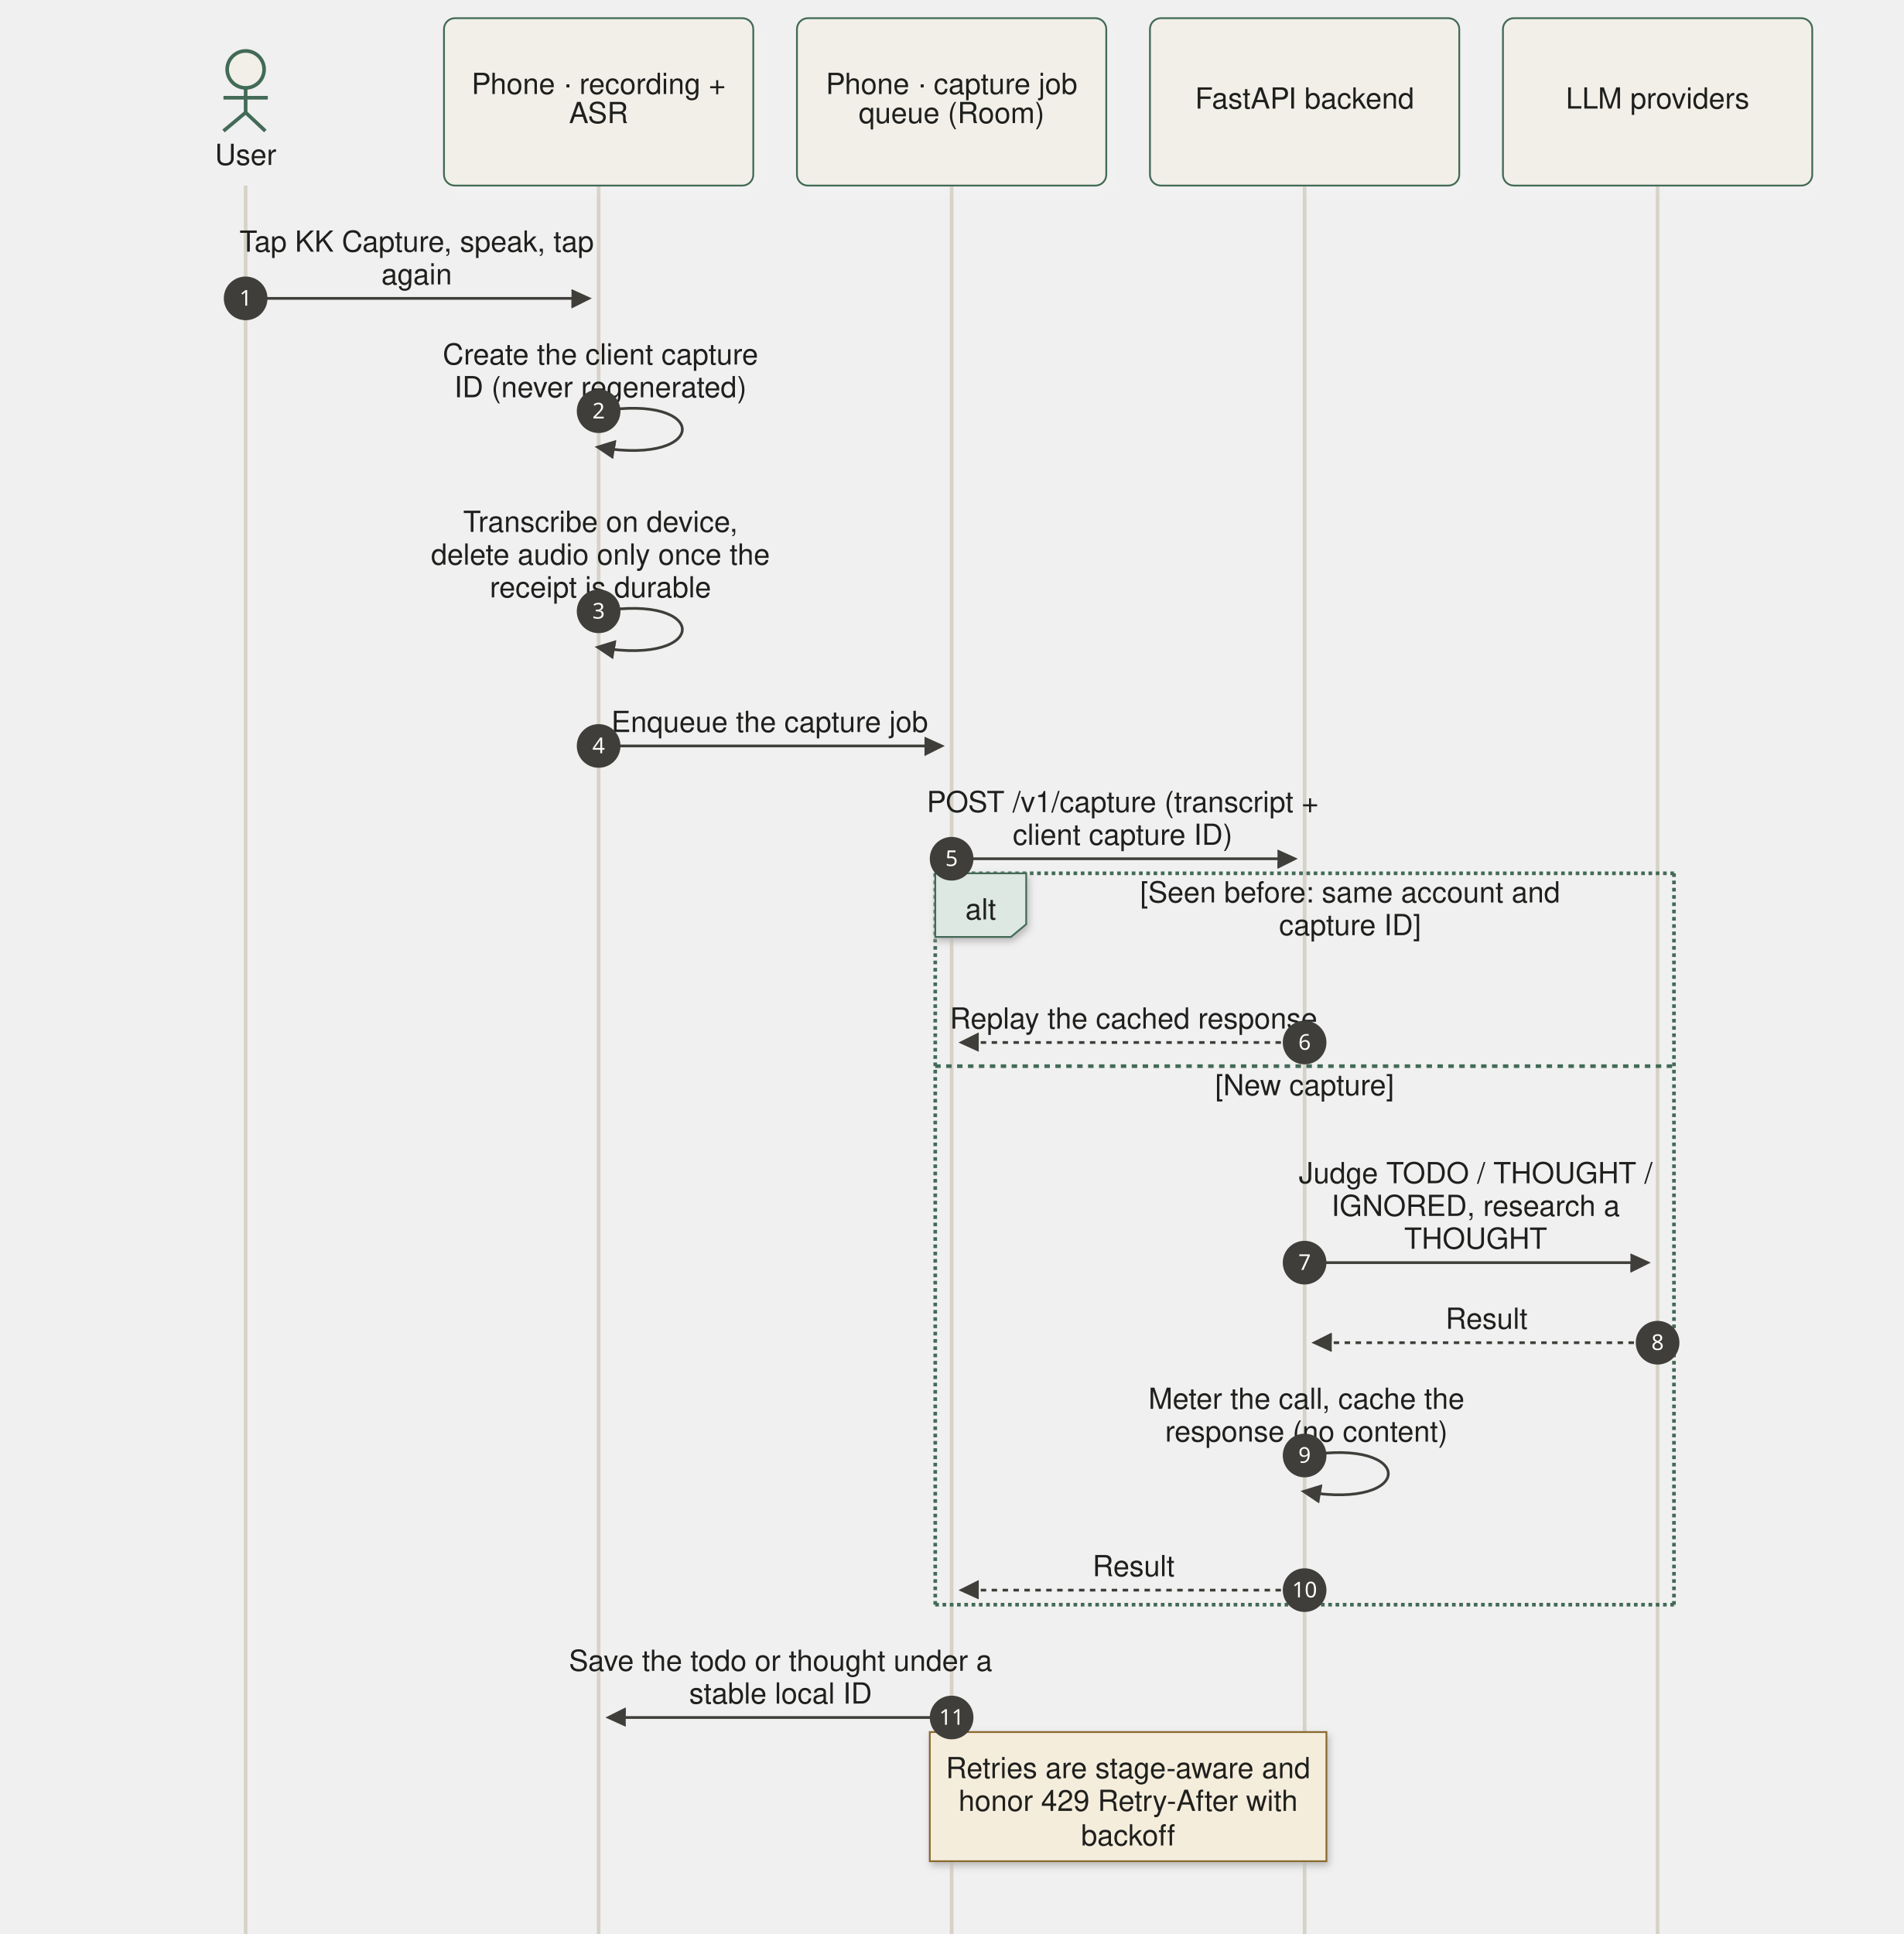
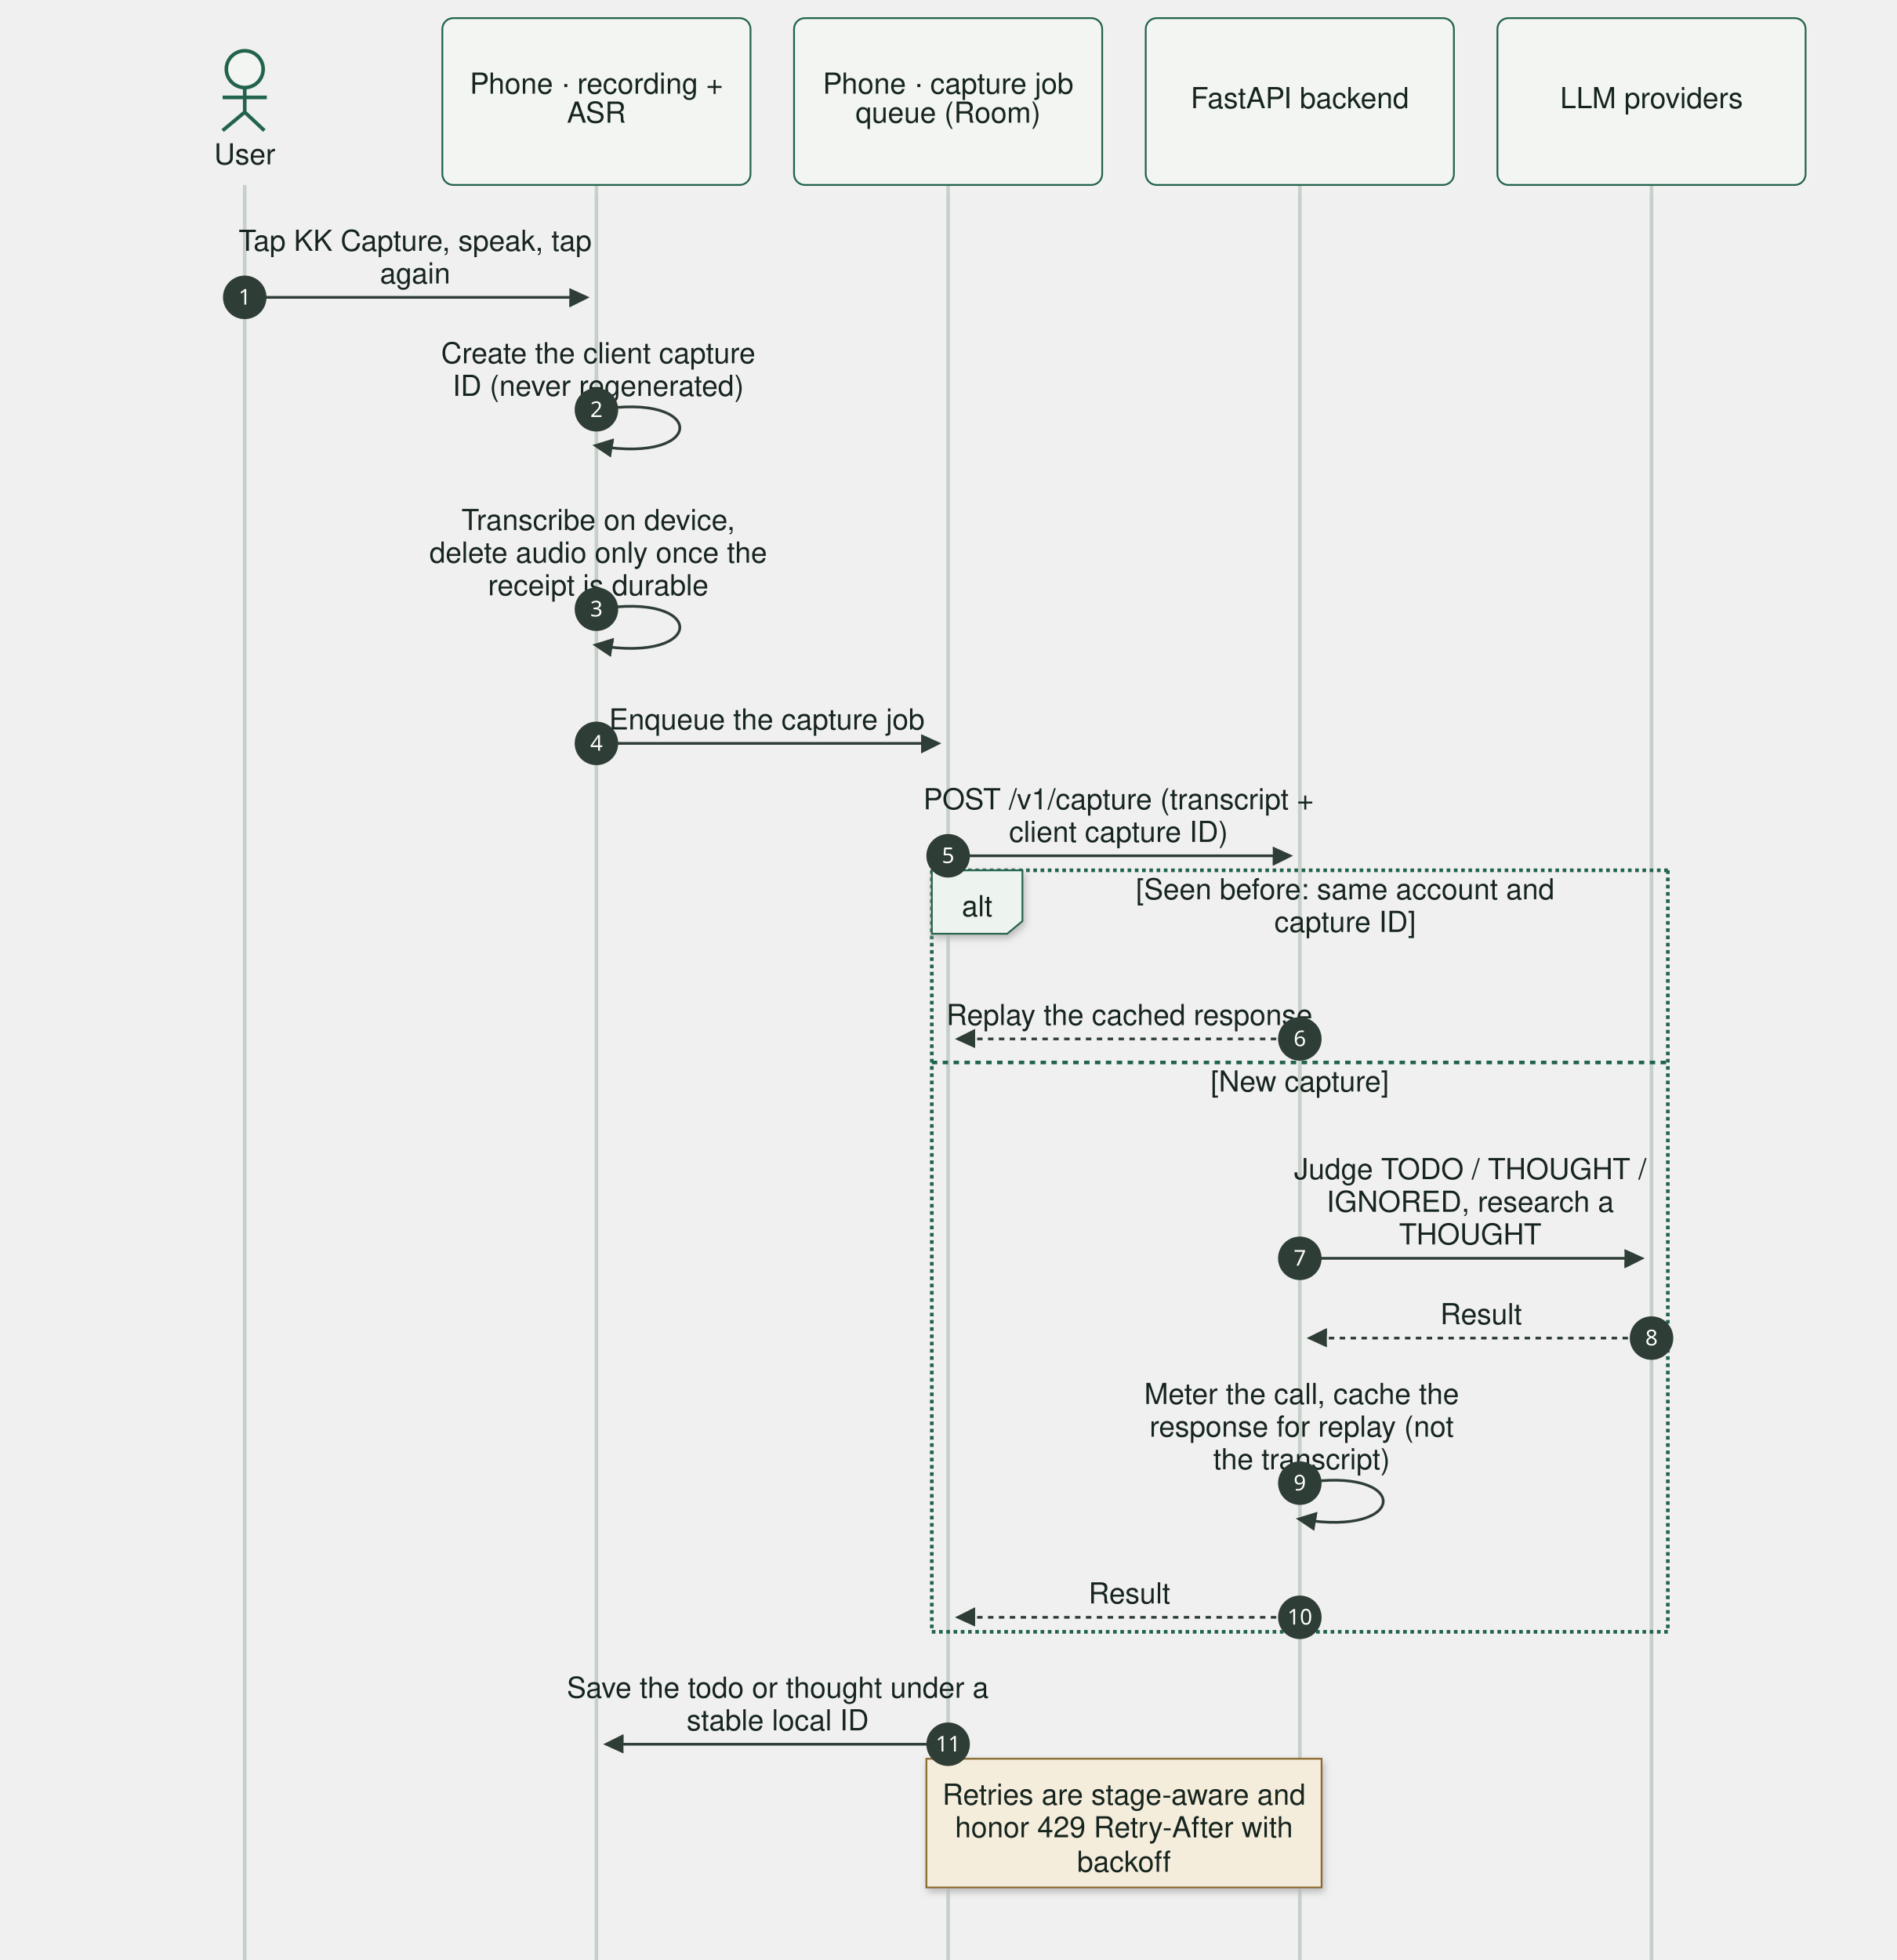
- <svg xmlns="http://www.w3.org/2000/svg" id="my-svg" width="100%" style="max-width: 1046px; background-color: transparent;" viewBox="-50 -10 1046 1063" role="graphics-document document" aria-roledescription="sequence">
+ <svg xmlns="http://www.w3.org/2000/svg" id="my-svg" width="100%" style="max-width: 1046px; background-color: transparent;" viewBox="-50 -10 1046 1081" role="graphics-document document" aria-roledescription="sequence">
  <g>
    <line id="actor4" x1="861" y1="92" x2="861" y2="2000" class="actor-line 200" stroke-width="0.5px" stroke="#999" name="L" data-et="life-line" data-id="L" />
    <g id="root-4" data-look="neo" data-et="participant" data-type="participant" data-id="L">
      <rect x="776" y="0" fill="#eaeaea" stroke="#666" width="170" height="92" name="L" rx="6" ry="6" class="actor actor-top" data-look="neo" filter="url(#my-svg-drop-shadow)" />
      <text x="861" y="46" dominant-baseline="central" alignment-baseline="central" class="actor actor-box" style="text-anchor: middle; font-size: 16px; font-weight: 400;">
        <tspan x="861" dy="0">LLM providers</tspan>
      </text>
    </g>
  </g>
  <g>
    <line id="actor3" x1="667" y1="92" x2="667" y2="2000" class="actor-line 200" stroke-width="0.5px" stroke="#999" name="B" data-et="life-line" data-id="B" />
    <g id="root-3" data-look="neo" data-et="participant" data-type="participant" data-id="B">
      <rect x="582" y="0" fill="#eaeaea" stroke="#666" width="170" height="92" name="B" rx="6" ry="6" class="actor actor-top" data-look="neo" filter="url(#my-svg-drop-shadow)" />
      <text x="667" y="46" dominant-baseline="central" alignment-baseline="central" class="actor actor-box" style="text-anchor: middle; font-size: 16px; font-weight: 400;">
        <tspan x="667" dy="0">FastAPI backend</tspan>
      </text>
    </g>
  </g>
  <g>
    <line id="actor2" x1="473" y1="92" x2="473" y2="2000" class="actor-line 200" stroke-width="0.5px" stroke="#999" name="Q" data-et="life-line" data-id="Q" />
    <g id="root-2" data-look="neo" data-et="participant" data-type="participant" data-id="Q">
      <rect x="388" y="0" fill="#eaeaea" stroke="#666" width="170" height="92" name="Q" rx="6" ry="6" class="actor actor-top" data-look="neo" filter="url(#my-svg-drop-shadow)" />
      <text x="473" y="46" dominant-baseline="central" alignment-baseline="central" class="actor actor-box" style="text-anchor: middle; font-size: 16px; font-weight: 400;">
        <tspan x="473" dy="-8">Phone · capture job</tspan>
      </text>
      <text x="473" y="46" dominant-baseline="central" alignment-baseline="central" class="actor actor-box" style="text-anchor: middle; font-size: 16px; font-weight: 400;">
        <tspan x="473" dy="8">queue (Room)</tspan>
      </text>
    </g>
  </g>
  <g>
    <line id="actor1" x1="279" y1="92" x2="279" y2="2000" class="actor-line 200" stroke-width="0.5px" stroke="#999" name="P" data-et="life-line" data-id="P" />
    <g id="root-1" data-look="neo" data-et="participant" data-type="participant" data-id="P">
      <rect x="194" y="0" fill="#eaeaea" stroke="#666" width="170" height="92" name="P" rx="6" ry="6" class="actor actor-top" data-look="neo" filter="url(#my-svg-drop-shadow)" />
      <text x="279" y="46" dominant-baseline="central" alignment-baseline="central" class="actor actor-box" style="text-anchor: middle; font-size: 16px; font-weight: 400;">
        <tspan x="279" dy="-8">Phone · recording +</tspan>
      </text>
      <text x="279" y="46" dominant-baseline="central" alignment-baseline="central" class="actor actor-box" style="text-anchor: middle; font-size: 16px; font-weight: 400;">
        <tspan x="279" dy="8">ASR</tspan>
      </text>
    </g>
  </g>
  <g>
    <line id="actor0" x1="85" y1="92" x2="85" y2="2000" class="actor-line 200" stroke-width="0.5px" stroke="#999" name="U" data-et="life-line" data-id="U" />
  </g>
-   <style>#my-svg{font-family:"Helvetica Neue",Helvetica,Arial,sans-serif;font-size:15px;fill:#1f201d;}@keyframes edge-animation-frame{from{stroke-dashoffset:0;}}@keyframes dash{to{stroke-dashoffset:0;}}#my-svg .edge-animation-slow{stroke-dasharray:9,5!important;stroke-dashoffset:900;animation:dash 50s linear infinite;stroke-linecap:round;}#my-svg .edge-animation-fast{stroke-dasharray:9,5!important;stroke-dashoffset:900;animation:dash 20s linear infinite;stroke-linecap:round;}#my-svg .error-icon{fill:#ffffff;}#my-svg .error-text{fill:#1f201d;stroke:#1f201d;}#my-svg .edge-thickness-normal{stroke-width:1px;}#my-svg .edge-thickness-thick{stroke-width:3.5px;}#my-svg .edge-pattern-solid{stroke-dasharray:0;}#my-svg .edge-thickness-invisible{stroke-width:0;fill:none;}#my-svg .edge-pattern-dashed{stroke-dasharray:3;}#my-svg .edge-pattern-dotted{stroke-dasharray:2;}#my-svg .marker{fill:#6b6963;stroke:#6b6963;}#my-svg .marker.cross{stroke:#6b6963;}#my-svg svg{font-family:"Helvetica Neue",Helvetica,Arial,sans-serif;font-size:15px;}#my-svg p{margin:0;}#my-svg .actor{stroke:#426a57;fill:#f1efe8;stroke-width:1;}#my-svg rect.actor.outer-path[data-look="neo"]{filter:drop-shadow( 1px 2px 2px rgba(185,185,185,1));}#my-svg rect.note[data-look="neo"]{stroke:#8a6a2e;fill:#f5eddc;filter:drop-shadow( 1px 2px 2px rgba(185,185,185,1));}#my-svg text.actor&gt;tspan{fill:#1f201d;stroke:none;}#my-svg .actor-line{stroke:#d6d2c7;}#my-svg .innerArc{stroke-width:1.5;stroke-dasharray:none;}#my-svg .messageLine0{stroke-width:1.5;stroke-dasharray:none;stroke:#3f3e3a;}#my-svg .messageLine1{stroke-width:1.5;stroke-dasharray:2,2;stroke:#3f3e3a;}#my-svg [id$="-arrowhead"] path{fill:#3f3e3a;stroke:#3f3e3a;}#my-svg .sequenceNumber{fill:#ffffff;}#my-svg [id$="-sequencenumber"]{fill:#3f3e3a;}#my-svg [id$="-crosshead"] path{fill:#3f3e3a;stroke:#3f3e3a;}#my-svg .messageText{fill:#1f201d;stroke:none;}#my-svg .labelBox{stroke:#426a57;fill:#dce8e1;filter:drop-shadow( 1px 2px 2px rgba(185,185,185,1));}#my-svg .labelText,#my-svg .labelText&gt;tspan{fill:#1f201d;stroke:none;}#my-svg .loopText,#my-svg .loopText&gt;tspan{fill:#1f201d;stroke:none;}#my-svg .sectionTitle,#my-svg .sectionTitle&gt;tspan{fill:#1f201d;stroke:none;}#my-svg .loopLine{stroke-width:2px;stroke-dasharray:2,2;stroke:#426a57;fill:#426a57;}#my-svg .note{stroke:#8a6a2e;fill:#f5eddc;}#my-svg .noteText,#my-svg .noteText&gt;tspan{fill:#1f201d;stroke:none;}#my-svg .activation0{fill:#dce8e1;stroke:#426a57;}#my-svg .activation1{fill:#dce8e1;stroke:#426a57;}#my-svg .activation2{fill:#dce8e1;stroke:#426a57;}#my-svg .actorPopupMenu{position:absolute;}#my-svg .actorPopupMenuPanel{position:absolute;fill:#f1efe8;box-shadow:0px 8px 16px 0px rgba(0,0,0,0.2);filter:drop-shadow(3px 5px 2px rgb(0 0 0 / 0.4));}#my-svg .actor-man circle,#my-svg line{fill:#f1efe8;stroke-width:2px;}#my-svg g rect.rect{filter:drop-shadow( 1px 2px 2px rgba(185,185,185,1));stroke:#426a57;}#my-svg .node .neo-node{stroke:#426a57;}#my-svg [data-look="neo"].node rect,#my-svg [data-look="neo"].cluster rect,#my-svg [data-look="neo"].node polygon{stroke:#426a57;filter:drop-shadow( 1px 2px 2px rgba(185,185,185,1));}#my-svg [data-look="neo"].swimlane.cluster rect{filter:none;}#my-svg [data-look="neo"].node path{stroke:#426a57;stroke-width:1px;}#my-svg [data-look="neo"].node .outer-path{filter:drop-shadow( 1px 2px 2px rgba(185,185,185,1));}#my-svg [data-look="neo"].node .neo-line path{stroke:#426a57;filter:none;}#my-svg [data-look="neo"].node circle{stroke:#426a57;filter:drop-shadow( 1px 2px 2px rgba(185,185,185,1));}#my-svg [data-look="neo"].node circle .state-start{fill:#000000;}#my-svg [data-look="neo"].icon-shape .icon{fill:#426a57;filter:drop-shadow( 1px 2px 2px rgba(185,185,185,1));}#my-svg [data-look="neo"].icon-shape .icon-neo path{stroke:#426a57;filter:drop-shadow( 1px 2px 2px rgba(185,185,185,1));}#my-svg :root{--mermaid-font-family:"trebuchet ms",verdana,arial,sans-serif;}</style>
+   <style>#my-svg{font-family:"Helvetica Neue",Helvetica,Arial,sans-serif;font-size:15px;fill:#17251f;}@keyframes edge-animation-frame{from{stroke-dashoffset:0;}}@keyframes dash{to{stroke-dashoffset:0;}}#my-svg .edge-animation-slow{stroke-dasharray:9,5!important;stroke-dashoffset:900;animation:dash 50s linear infinite;stroke-linecap:round;}#my-svg .edge-animation-fast{stroke-dasharray:9,5!important;stroke-dashoffset:900;animation:dash 20s linear infinite;stroke-linecap:round;}#my-svg .error-icon{fill:#ffffff;}#my-svg .error-text{fill:#17251f;stroke:#17251f;}#my-svg .edge-thickness-normal{stroke-width:1px;}#my-svg .edge-thickness-thick{stroke-width:3.5px;}#my-svg .edge-pattern-solid{stroke-dasharray:0;}#my-svg .edge-thickness-invisible{stroke-width:0;fill:none;}#my-svg .edge-pattern-dashed{stroke-dasharray:3;}#my-svg .edge-pattern-dotted{stroke-dasharray:2;}#my-svg .marker{fill:#526159;stroke:#526159;}#my-svg .marker.cross{stroke:#526159;}#my-svg svg{font-family:"Helvetica Neue",Helvetica,Arial,sans-serif;font-size:15px;}#my-svg p{margin:0;}#my-svg .actor{stroke:#21634b;fill:#f2f5f1;stroke-width:1;}#my-svg rect.actor.outer-path[data-look="neo"]{filter:drop-shadow( 1px 2px 2px rgba(185,185,185,1));}#my-svg rect.note[data-look="neo"]{stroke:#8a6a2e;fill:#f5eddc;filter:drop-shadow( 1px 2px 2px rgba(185,185,185,1));}#my-svg text.actor&gt;tspan{fill:#17251f;stroke:none;}#my-svg .actor-line{stroke:#c5d0c8;}#my-svg .innerArc{stroke-width:1.5;stroke-dasharray:none;}#my-svg .messageLine0{stroke-width:1.5;stroke-dasharray:none;stroke:#2e3d36;}#my-svg .messageLine1{stroke-width:1.5;stroke-dasharray:2,2;stroke:#2e3d36;}#my-svg [id$="-arrowhead"] path{fill:#2e3d36;stroke:#2e3d36;}#my-svg .sequenceNumber{fill:#ffffff;}#my-svg [id$="-sequencenumber"]{fill:#2e3d36;}#my-svg [id$="-crosshead"] path{fill:#2e3d36;stroke:#2e3d36;}#my-svg .messageText{fill:#17251f;stroke:none;}#my-svg .labelBox{stroke:#21634b;fill:#edf3ee;filter:drop-shadow( 1px 2px 2px rgba(185,185,185,1));}#my-svg .labelText,#my-svg .labelText&gt;tspan{fill:#17251f;stroke:none;}#my-svg .loopText,#my-svg .loopText&gt;tspan{fill:#17251f;stroke:none;}#my-svg .sectionTitle,#my-svg .sectionTitle&gt;tspan{fill:#17251f;stroke:none;}#my-svg .loopLine{stroke-width:2px;stroke-dasharray:2,2;stroke:#21634b;fill:#21634b;}#my-svg .note{stroke:#8a6a2e;fill:#f5eddc;}#my-svg .noteText,#my-svg .noteText&gt;tspan{fill:#17251f;stroke:none;}#my-svg .activation0{fill:#edf3ee;stroke:#21634b;}#my-svg .activation1{fill:#edf3ee;stroke:#21634b;}#my-svg .activation2{fill:#edf3ee;stroke:#21634b;}#my-svg .actorPopupMenu{position:absolute;}#my-svg .actorPopupMenuPanel{position:absolute;fill:#f2f5f1;box-shadow:0px 8px 16px 0px rgba(0,0,0,0.2);filter:drop-shadow(3px 5px 2px rgb(0 0 0 / 0.4));}#my-svg .actor-man circle,#my-svg line{fill:#f2f5f1;stroke-width:2px;}#my-svg g rect.rect{filter:drop-shadow( 1px 2px 2px rgba(185,185,185,1));stroke:#21634b;}#my-svg .node .neo-node{stroke:#21634b;}#my-svg [data-look="neo"].node rect,#my-svg [data-look="neo"].cluster rect,#my-svg [data-look="neo"].node polygon{stroke:#21634b;filter:drop-shadow( 1px 2px 2px rgba(185,185,185,1));}#my-svg [data-look="neo"].swimlane.cluster rect{filter:none;}#my-svg [data-look="neo"].node path{stroke:#21634b;stroke-width:1px;}#my-svg [data-look="neo"].node .outer-path{filter:drop-shadow( 1px 2px 2px rgba(185,185,185,1));}#my-svg [data-look="neo"].node .neo-line path{stroke:#21634b;filter:none;}#my-svg [data-look="neo"].node circle{stroke:#21634b;filter:drop-shadow( 1px 2px 2px rgba(185,185,185,1));}#my-svg [data-look="neo"].node circle .state-start{fill:#000000;}#my-svg [data-look="neo"].icon-shape .icon{fill:#21634b;filter:drop-shadow( 1px 2px 2px rgba(185,185,185,1));}#my-svg [data-look="neo"].icon-shape .icon-neo path{stroke:#21634b;filter:drop-shadow( 1px 2px 2px rgba(185,185,185,1));}#my-svg :root{--mermaid-font-family:"trebuchet ms",verdana,arial,sans-serif;}</style>
  <g />
  <defs>
    <symbol id="my-svg-computer" width="24" height="24">
      <path transform="scale(.5)" d="M2 2v13h20v-13h-20zm18 11h-16v-9h16v9zm-10.228 6l.466-1h3.524l.467 1h-4.457zm14.228 3h-24l2-6h2.104l-1.33 4h18.45l-1.297-4h2.073l2 6zm-5-10h-14v-7h14v7z" />
    </symbol>
  </defs>
  <defs>
    <symbol id="my-svg-database" fill-rule="evenodd" clip-rule="evenodd">
      <path transform="scale(.5)" d="M12.258.001l.256.004.255.005.253.008.251.01.249.012.247.015.246.016.242.019.241.02.239.023.236.024.233.027.231.028.229.031.225.032.223.034.22.036.217.038.214.04.211.041.208.043.205.045.201.046.198.048.194.05.191.051.187.053.183.054.18.056.175.057.172.059.168.06.163.061.16.063.155.064.15.066.074.033.073.033.071.034.07.034.069.035.068.035.067.035.066.035.064.036.064.036.062.036.06.036.06.037.058.037.058.037.055.038.055.038.053.038.052.038.051.039.05.039.048.039.047.039.045.04.044.04.043.04.041.04.04.041.039.041.037.041.036.041.034.041.033.042.032.042.03.042.029.042.027.042.026.043.024.043.023.043.021.043.02.043.018.044.017.043.015.044.013.044.012.044.011.045.009.044.007.045.006.045.004.045.002.045.001.045v17l-.001.045-.002.045-.004.045-.006.045-.007.045-.009.044-.011.045-.012.044-.013.044-.015.044-.017.043-.018.044-.02.043-.021.043-.023.043-.024.043-.026.043-.027.042-.029.042-.03.042-.032.042-.033.042-.034.041-.036.041-.037.041-.039.041-.04.041-.041.04-.043.04-.044.04-.045.04-.047.039-.048.039-.05.039-.051.039-.052.038-.053.038-.055.038-.055.038-.058.037-.058.037-.06.037-.06.036-.062.036-.064.036-.064.036-.066.035-.067.035-.068.035-.069.035-.07.034-.071.034-.073.033-.074.033-.15.066-.155.064-.16.063-.163.061-.168.06-.172.059-.175.057-.18.056-.183.054-.187.053-.191.051-.194.05-.198.048-.201.046-.205.045-.208.043-.211.041-.214.04-.217.038-.22.036-.223.034-.225.032-.229.031-.231.028-.233.027-.236.024-.239.023-.241.02-.242.019-.246.016-.247.015-.249.012-.251.01-.253.008-.255.005-.256.004-.258.001-.258-.001-.256-.004-.255-.005-.253-.008-.251-.01-.249-.012-.247-.015-.245-.016-.243-.019-.241-.02-.238-.023-.236-.024-.234-.027-.231-.028-.228-.031-.226-.032-.223-.034-.22-.036-.217-.038-.214-.04-.211-.041-.208-.043-.204-.045-.201-.046-.198-.048-.195-.05-.19-.051-.187-.053-.184-.054-.179-.056-.176-.057-.172-.059-.167-.06-.164-.061-.159-.063-.155-.064-.151-.066-.074-.033-.072-.033-.072-.034-.07-.034-.069-.035-.068-.035-.067-.035-.066-.035-.064-.036-.063-.036-.062-.036-.061-.036-.06-.037-.058-.037-.057-.037-.056-.038-.055-.038-.053-.038-.052-.038-.051-.039-.049-.039-.049-.039-.046-.039-.046-.04-.044-.04-.043-.04-.041-.04-.04-.041-.039-.041-.037-.041-.036-.041-.034-.041-.033-.042-.032-.042-.03-.042-.029-.042-.027-.042-.026-.043-.024-.043-.023-.043-.021-.043-.02-.043-.018-.044-.017-.043-.015-.044-.013-.044-.012-.044-.011-.045-.009-.044-.007-.045-.006-.045-.004-.045-.002-.045-.001-.045v-17l.001-.045.002-.045.004-.045.006-.045.007-.045.009-.044.011-.045.012-.044.013-.044.015-.044.017-.043.018-.044.02-.043.021-.043.023-.043.024-.043.026-.043.027-.042.029-.042.03-.042.032-.042.033-.042.034-.041.036-.041.037-.041.039-.041.04-.041.041-.04.043-.04.044-.04.046-.04.046-.039.049-.039.049-.039.051-.039.052-.038.053-.038.055-.038.056-.038.057-.037.058-.037.06-.037.061-.036.062-.036.063-.036.064-.036.066-.035.067-.035.068-.035.069-.035.07-.034.072-.034.072-.033.074-.033.151-.066.155-.064.159-.063.164-.061.167-.06.172-.059.176-.057.179-.056.184-.054.187-.053.19-.051.195-.05.198-.048.201-.046.204-.045.208-.043.211-.041.214-.04.217-.038.22-.036.223-.034.226-.032.228-.031.231-.028.234-.027.236-.024.238-.023.241-.02.243-.019.245-.016.247-.015.249-.012.251-.01.253-.008.255-.005.256-.004.258-.001.258.001zm-9.258 20.499v.01l.001.021.003.021.004.022.005.021.006.022.007.022.009.023.01.022.011.023.012.023.013.023.015.023.016.024.017.023.018.024.019.024.021.024.022.025.023.024.024.025.052.049.056.05.061.051.066.051.07.051.075.051.079.052.084.052.088.052.092.052.097.052.102.051.105.052.11.052.114.051.119.051.123.051.127.05.131.05.135.05.139.048.144.049.147.047.152.047.155.047.16.045.163.045.167.043.171.043.176.041.178.041.183.039.187.039.19.037.194.035.197.035.202.033.204.031.209.03.212.029.216.027.219.025.222.024.226.021.23.02.233.018.236.016.24.015.243.012.246.01.249.008.253.005.256.004.259.001.26-.001.257-.004.254-.005.25-.008.247-.011.244-.012.241-.014.237-.016.233-.018.231-.021.226-.021.224-.024.22-.026.216-.027.212-.028.21-.031.205-.031.202-.034.198-.034.194-.036.191-.037.187-.039.183-.04.179-.04.175-.042.172-.043.168-.044.163-.045.16-.046.155-.046.152-.047.148-.048.143-.049.139-.049.136-.05.131-.05.126-.05.123-.051.118-.052.114-.051.11-.052.106-.052.101-.052.096-.052.092-.052.088-.053.083-.051.079-.052.074-.052.07-.051.065-.051.06-.051.056-.05.051-.05.023-.024.023-.025.021-.024.02-.024.019-.024.018-.024.017-.024.015-.023.014-.024.013-.023.012-.023.01-.023.01-.022.008-.022.006-.022.006-.022.004-.022.004-.021.001-.021.001-.021v-4.127l-.077.055-.08.053-.083.054-.085.053-.087.052-.09.052-.093.051-.095.05-.097.05-.1.049-.102.049-.105.048-.106.047-.109.047-.111.046-.114.045-.115.045-.118.044-.12.043-.122.042-.124.042-.126.041-.128.04-.13.04-.132.038-.134.038-.135.037-.138.037-.139.035-.142.035-.143.034-.144.033-.147.032-.148.031-.15.03-.151.03-.153.029-.154.027-.156.027-.158.026-.159.025-.161.024-.162.023-.163.022-.165.021-.166.02-.167.019-.169.018-.169.017-.171.016-.173.015-.173.014-.175.013-.175.012-.177.011-.178.01-.179.008-.179.008-.181.006-.182.005-.182.004-.184.003-.184.002h-.37l-.184-.002-.184-.003-.182-.004-.182-.005-.181-.006-.179-.008-.179-.008-.178-.01-.176-.011-.176-.012-.175-.013-.173-.014-.172-.015-.171-.016-.17-.017-.169-.018-.167-.019-.166-.02-.165-.021-.163-.022-.162-.023-.161-.024-.159-.025-.157-.026-.156-.027-.155-.027-.153-.029-.151-.03-.15-.03-.148-.031-.146-.032-.145-.033-.143-.034-.141-.035-.14-.035-.137-.037-.136-.037-.134-.038-.132-.038-.13-.04-.128-.04-.126-.041-.124-.042-.122-.042-.12-.044-.117-.043-.116-.045-.113-.045-.112-.046-.109-.047-.106-.047-.105-.048-.102-.049-.1-.049-.097-.05-.095-.05-.093-.052-.09-.051-.087-.052-.085-.053-.083-.054-.08-.054-.077-.054v4.127zm0-5.654v.011l.001.021.003.021.004.021.005.022.006.022.007.022.009.022.01.022.011.023.012.023.013.023.015.024.016.023.017.024.018.024.019.024.021.024.022.024.023.025.024.024.052.05.056.05.061.05.066.051.07.051.075.052.079.051.084.052.088.052.092.052.097.052.102.052.105.052.11.051.114.051.119.052.123.05.127.051.131.05.135.049.139.049.144.048.147.048.152.047.155.046.16.045.163.045.167.044.171.042.176.042.178.04.183.04.187.038.19.037.194.036.197.034.202.033.204.032.209.03.212.028.216.027.219.025.222.024.226.022.23.02.233.018.236.016.24.014.243.012.246.01.249.008.253.006.256.003.259.001.26-.001.257-.003.254-.006.25-.008.247-.01.244-.012.241-.015.237-.016.233-.018.231-.02.226-.022.224-.024.22-.025.216-.027.212-.029.21-.03.205-.032.202-.033.198-.035.194-.036.191-.037.187-.039.183-.039.179-.041.175-.042.172-.043.168-.044.163-.045.16-.045.155-.047.152-.047.148-.048.143-.048.139-.05.136-.049.131-.05.126-.051.123-.051.118-.051.114-.052.11-.052.106-.052.101-.052.096-.052.092-.052.088-.052.083-.052.079-.052.074-.051.07-.052.065-.051.06-.05.056-.051.051-.049.023-.025.023-.024.021-.025.02-.024.019-.024.018-.024.017-.024.015-.023.014-.023.013-.024.012-.022.01-.023.01-.023.008-.022.006-.022.006-.022.004-.021.004-.022.001-.021.001-.021v-4.139l-.077.054-.08.054-.083.054-.085.052-.087.053-.09.051-.093.051-.095.051-.097.05-.1.049-.102.049-.105.048-.106.047-.109.047-.111.046-.114.045-.115.044-.118.044-.12.044-.122.042-.124.042-.126.041-.128.04-.13.039-.132.039-.134.038-.135.037-.138.036-.139.036-.142.035-.143.033-.144.033-.147.033-.148.031-.15.03-.151.03-.153.028-.154.028-.156.027-.158.026-.159.025-.161.024-.162.023-.163.022-.165.021-.166.02-.167.019-.169.018-.169.017-.171.016-.173.015-.173.014-.175.013-.175.012-.177.011-.178.009-.179.009-.179.007-.181.007-.182.005-.182.004-.184.003-.184.002h-.37l-.184-.002-.184-.003-.182-.004-.182-.005-.181-.007-.179-.007-.179-.009-.178-.009-.176-.011-.176-.012-.175-.013-.173-.014-.172-.015-.171-.016-.17-.017-.169-.018-.167-.019-.166-.02-.165-.021-.163-.022-.162-.023-.161-.024-.159-.025-.157-.026-.156-.027-.155-.028-.153-.028-.151-.03-.15-.03-.148-.031-.146-.033-.145-.033-.143-.033-.141-.035-.14-.036-.137-.036-.136-.037-.134-.038-.132-.039-.13-.039-.128-.04-.126-.041-.124-.042-.122-.043-.12-.043-.117-.044-.116-.044-.113-.046-.112-.046-.109-.046-.106-.047-.105-.048-.102-.049-.1-.049-.097-.05-.095-.051-.093-.051-.09-.051-.087-.053-.085-.052-.083-.054-.08-.054-.077-.054v4.139zm0-5.666v.011l.001.02.003.022.004.021.005.022.006.021.007.022.009.023.01.022.011.023.012.023.013.023.015.023.016.024.017.024.018.023.019.024.021.025.022.024.023.024.024.025.052.05.056.05.061.05.066.051.07.051.075.052.079.051.084.052.088.052.092.052.097.052.102.052.105.051.11.052.114.051.119.051.123.051.127.05.131.05.135.05.139.049.144.048.147.048.152.047.155.046.16.045.163.045.167.043.171.043.176.042.178.04.183.04.187.038.19.037.194.036.197.034.202.033.204.032.209.03.212.028.216.027.219.025.222.024.226.021.23.02.233.018.236.017.24.014.243.012.246.01.249.008.253.006.256.003.259.001.26-.001.257-.003.254-.006.25-.008.247-.01.244-.013.241-.014.237-.016.233-.018.231-.02.226-.022.224-.024.22-.025.216-.027.212-.029.21-.03.205-.032.202-.033.198-.035.194-.036.191-.037.187-.039.183-.039.179-.041.175-.042.172-.043.168-.044.163-.045.16-.045.155-.047.152-.047.148-.048.143-.049.139-.049.136-.049.131-.051.126-.05.123-.051.118-.052.114-.051.11-.052.106-.052.101-.052.096-.052.092-.052.088-.052.083-.052.079-.052.074-.052.07-.051.065-.051.06-.051.056-.05.051-.049.023-.025.023-.025.021-.024.02-.024.019-.024.018-.024.017-.024.015-.023.014-.024.013-.023.012-.023.01-.022.01-.023.008-.022.006-.022.006-.022.004-.022.004-.021.001-.021.001-.021v-4.153l-.077.054-.08.054-.083.053-.085.053-.087.053-.09.051-.093.051-.095.051-.097.05-.1.049-.102.048-.105.048-.106.048-.109.046-.111.046-.114.046-.115.044-.118.044-.12.043-.122.043-.124.042-.126.041-.128.04-.13.039-.132.039-.134.038-.135.037-.138.036-.139.036-.142.034-.143.034-.144.033-.147.032-.148.032-.15.03-.151.03-.153.028-.154.028-.156.027-.158.026-.159.024-.161.024-.162.023-.163.023-.165.021-.166.02-.167.019-.169.018-.169.017-.171.016-.173.015-.173.014-.175.013-.175.012-.177.01-.178.01-.179.009-.179.007-.181.006-.182.006-.182.004-.184.003-.184.001-.185.001-.185-.001-.184-.001-.184-.003-.182-.004-.182-.006-.181-.006-.179-.007-.179-.009-.178-.01-.176-.01-.176-.012-.175-.013-.173-.014-.172-.015-.171-.016-.17-.017-.169-.018-.167-.019-.166-.02-.165-.021-.163-.023-.162-.023-.161-.024-.159-.024-.157-.026-.156-.027-.155-.028-.153-.028-.151-.03-.15-.03-.148-.032-.146-.032-.145-.033-.143-.034-.141-.034-.14-.036-.137-.036-.136-.037-.134-.038-.132-.039-.13-.039-.128-.041-.126-.041-.124-.041-.122-.043-.12-.043-.117-.044-.116-.044-.113-.046-.112-.046-.109-.046-.106-.048-.105-.048-.102-.048-.1-.05-.097-.049-.095-.051-.093-.051-.09-.052-.087-.052-.085-.053-.083-.053-.08-.054-.077-.054v4.153zm8.74-8.179l-.257.004-.254.005-.25.008-.247.011-.244.012-.241.014-.237.016-.233.018-.231.021-.226.022-.224.023-.22.026-.216.027-.212.028-.21.031-.205.032-.202.033-.198.034-.194.036-.191.038-.187.038-.183.04-.179.041-.175.042-.172.043-.168.043-.163.045-.16.046-.155.046-.152.048-.148.048-.143.048-.139.049-.136.05-.131.05-.126.051-.123.051-.118.051-.114.052-.11.052-.106.052-.101.052-.096.052-.092.052-.088.052-.083.052-.079.052-.074.051-.07.052-.065.051-.06.05-.056.05-.051.05-.023.025-.023.024-.021.024-.02.025-.019.024-.018.024-.017.023-.015.024-.014.023-.013.023-.012.023-.01.023-.01.022-.008.022-.006.023-.006.021-.004.022-.004.021-.001.021-.001.021.001.021.001.021.004.021.004.022.006.021.006.023.008.022.01.022.01.023.012.023.013.023.014.023.015.024.017.023.018.024.019.024.02.025.021.024.023.024.023.025.051.05.056.05.06.05.065.051.07.052.074.051.079.052.083.052.088.052.092.052.096.052.101.052.106.052.11.052.114.052.118.051.123.051.126.051.131.05.136.05.139.049.143.048.148.048.152.048.155.046.16.046.163.045.168.043.172.043.175.042.179.041.183.04.187.038.191.038.194.036.198.034.202.033.205.032.21.031.212.028.216.027.22.026.224.023.226.022.231.021.233.018.237.016.241.014.244.012.247.011.25.008.254.005.257.004.26.001.26-.001.257-.004.254-.005.25-.008.247-.011.244-.012.241-.014.237-.016.233-.018.231-.021.226-.022.224-.023.22-.026.216-.027.212-.028.21-.031.205-.032.202-.033.198-.034.194-.036.191-.038.187-.038.183-.04.179-.041.175-.042.172-.043.168-.043.163-.045.16-.046.155-.046.152-.048.148-.048.143-.048.139-.049.136-.05.131-.05.126-.051.123-.051.118-.051.114-.052.11-.052.106-.052.101-.052.096-.052.092-.052.088-.052.083-.052.079-.052.074-.051.07-.052.065-.051.06-.05.056-.05.051-.05.023-.025.023-.024.021-.024.02-.025.019-.024.018-.024.017-.023.015-.024.014-.023.013-.023.012-.023.01-.023.01-.022.008-.022.006-.023.006-.021.004-.022.004-.021.001-.021.001-.021-.001-.021-.001-.021-.004-.021-.004-.022-.006-.021-.006-.023-.008-.022-.01-.022-.01-.023-.012-.023-.013-.023-.014-.023-.015-.024-.017-.023-.018-.024-.019-.024-.02-.025-.021-.024-.023-.024-.023-.025-.051-.05-.056-.05-.06-.05-.065-.051-.07-.052-.074-.051-.079-.052-.083-.052-.088-.052-.092-.052-.096-.052-.101-.052-.106-.052-.11-.052-.114-.052-.118-.051-.123-.051-.126-.051-.131-.05-.136-.05-.139-.049-.143-.048-.148-.048-.152-.048-.155-.046-.16-.046-.163-.045-.168-.043-.172-.043-.175-.042-.179-.041-.183-.04-.187-.038-.191-.038-.194-.036-.198-.034-.202-.033-.205-.032-.21-.031-.212-.028-.216-.027-.22-.026-.224-.023-.226-.022-.231-.021-.233-.018-.237-.016-.241-.014-.244-.012-.247-.011-.25-.008-.254-.005-.257-.004-.26-.001-.26.001z" />
    </symbol>
  </defs>
  <defs>
    <symbol id="my-svg-clock" width="24" height="24">
      <path transform="scale(.5)" d="M12 2c5.514 0 10 4.486 10 10s-4.486 10-10 10-10-4.486-10-10 4.486-10 10-10zm0-2c-6.627 0-12 5.373-12 12s5.373 12 12 12 12-5.373 12-12-5.373-12-12-12zm5.848 12.459c.202.038.202.333.001.372-1.907.361-6.045 1.111-6.547 1.111-.719 0-1.301-.582-1.301-1.301 0-.512.77-5.447 1.125-7.445.034-.192.312-.181.343.014l.985 6.238 5.394 1.011z" />
    </symbol>
  </defs>
  <defs>
    <marker id="my-svg-arrowhead" refX="7.9" refY="5" markerUnits="userSpaceOnUse" markerWidth="12" markerHeight="12" orient="auto-start-reverse">
      <path d="M -1 0 L 10 5 L 0 10 z" />
    </marker>
  </defs>
  <defs>
    <marker id="my-svg-crosshead" markerWidth="15" markerHeight="8" orient="auto" refX="4" refY="4.5">
      <path fill="none" stroke="#000000" stroke-width="1pt" d="M 1,2 L 6,7 M 6,2 L 1,7" style="stroke-dasharray: 0, 0;" />
    </marker>
  </defs>
  <defs>
    <marker id="my-svg-filled-head" refX="15.5" refY="7" markerWidth="20" markerHeight="28" orient="auto">
      <path d="M 18,7 L9,13 L14,7 L9,1 Z" />
    </marker>
  </defs>
  <defs>
    <marker id="my-svg-sequencenumber" refX="15" refY="15" markerWidth="60" markerHeight="40" orient="auto">
      <circle cx="15" cy="15" r="6" />
    </marker>
  </defs>
  <defs>
    <marker id="my-svg-solidTopArrowHead" refX="7.9" refY="7.25" markerUnits="userSpaceOnUse" markerWidth="12" markerHeight="12" orient="auto-start-reverse">
      <path d="M 0 0 L 10 8 L 0 8 z" />
    </marker>
  </defs>
  <defs>
    <marker id="my-svg-solidBottomArrowHead" refX="7.9" refY="0.75" markerUnits="userSpaceOnUse" markerWidth="12" markerHeight="12" orient="auto-start-reverse">
      <path d="M 0 0 L 10 0 L 0 8 z" />
    </marker>
  </defs>
  <defs>
    <marker id="my-svg-stickTopArrowHead" refX="7.5" refY="7" markerUnits="userSpaceOnUse" markerWidth="12" markerHeight="12" orient="auto-start-reverse">
      <path d="M 0 0 L 7 7" stroke="black" stroke-width="1.5" fill="none" />
    </marker>
  </defs>
  <defs>
    <marker id="my-svg-stickBottomArrowHead" refX="7.5" refY="0" markerUnits="userSpaceOnUse" markerWidth="12" markerHeight="12" orient="auto-start-reverse">
      <path d="M 0 7 L 7 0" stroke="black" stroke-width="1.5" fill="none" />
    </marker>
  </defs>
  <defs>
    <filter id="my-svg-drop-shadow" height="130%" width="130%">
      <feDropShadow dx="4" dy="4" stdDeviation="0" flood-opacity="0.06" flood-color="#FFFFFF" />
    </filter>
  </defs>
  <g data-et="control-structure" data-id="i13">
    <line x1="464" y1="470" x2="870" y2="470" class="loopLine" />
-     <line x1="870" y1="470" x2="870" y2="872" class="loopLine" />
-     <line x1="464" y1="872" x2="870" y2="872" class="loopLine" />
-     <line x1="464" y1="470" x2="464" y2="872" class="loopLine" />
+     <line x1="870" y1="470" x2="870" y2="890" class="loopLine" />
+     <line x1="464" y1="890" x2="870" y2="890" class="loopLine" />
+     <line x1="464" y1="470" x2="464" y2="890" class="loopLine" />
    <line x1="464" y1="576" x2="870" y2="576" class="loopLine" style="stroke-dasharray: 3, 3;" />
    <polygon points="464,470 514,470 514,498 505.6,505 464,505" class="labelBox" />
    <text x="489" y="490" text-anchor="middle" dominant-baseline="middle" alignment-baseline="middle" class="labelText" style="font-size: 16px; font-weight: 400;">alt</text>
    <text x="692" y="486" text-anchor="middle" class="loopText" style="font-size: 16px; font-weight: 400;">
      <tspan x="692">[Seen before: same account and</tspan>
    </text>
    <text x="692" y="504" text-anchor="middle" class="loopText" style="font-size: 16px; font-weight: 400;">
      <tspan x="692">capture ID]</tspan>
    </text>
    <text x="667" y="592" text-anchor="middle" class="sectionTitle" style="font-size: 16px; font-weight: 400;">[New capture]</text>
  </g>
  <g data-et="note" data-id="i15">
-     <rect x="461" y="942" fill="#EDF2AE" stroke="#666" width="218" height="71" class="note" data-look="neo" />
-     <text x="570" y="946" text-anchor="middle" dominant-baseline="middle" alignment-baseline="middle" class="noteText" dy="1em" style="font-size: 16px; font-weight: 400;">
+     <rect x="461" y="960" fill="#EDF2AE" stroke="#666" width="218" height="71" class="note" data-look="neo" />
+     <text x="570" y="964" text-anchor="middle" dominant-baseline="middle" alignment-baseline="middle" class="noteText" dy="1em" style="font-size: 16px; font-weight: 400;">
      <tspan x="570">Retries are stage-aware and</tspan>
    </text>
-     <text x="570" y="964" text-anchor="middle" dominant-baseline="middle" alignment-baseline="middle" class="noteText" dy="1em" style="font-size: 16px; font-weight: 400;">
+     <text x="570" y="982" text-anchor="middle" dominant-baseline="middle" alignment-baseline="middle" class="noteText" dy="1em" style="font-size: 16px; font-weight: 400;">
      <tspan x="570">honor 429 Retry-After with</tspan>
    </text>
-     <text x="570" y="983" text-anchor="middle" dominant-baseline="middle" alignment-baseline="middle" class="noteText" dy="1em" style="font-size: 16px; font-weight: 400;">
+     <text x="570" y="1001" text-anchor="middle" dominant-baseline="middle" alignment-baseline="middle" class="noteText" dy="1em" style="font-size: 16px; font-weight: 400;">
      <tspan x="570">backoff</tspan>
    </text>
  </g>
-   <g class="actor-man actor-top" name="U" data-et="participant" data-type="actor" data-id="U" style="stroke: rgb(66, 106, 87);">
+   <g class="actor-man actor-top" name="U" data-et="participant" data-type="actor" data-id="U" style="stroke: rgb(33, 99, 75);">
    <line id="actor-man-torso0" x1="85" y1="38.307" x2="85" y2="51.846" />
    <line id="actor-man-arms0" x1="72.815" y1="43.723" x2="97.184" y2="43.723" />
    <line x1="72.815" y1="62" x2="85" y2="51.846" />
    <line x1="85" y1="51.846" x2="95.830" y2="62" />
    <circle cx="85" cy="28.153" r="10.153" width="170" height="92" />
    <text x="85" y="77" dominant-baseline="central" alignment-baseline="central" class="actor actor-man" style="text-anchor: middle; font-size: 16px; font-weight: 400;">
      <tspan x="85" dy="0">User</tspan>
    </text>
  </g>
  <text x="179" y="107" text-anchor="middle" dominant-baseline="middle" alignment-baseline="middle" class="messageText" dy="1em" style="font-size: 16px; font-weight: 400;">Tap KK Capture, speak, tap</text>
  <text x="179" y="125" text-anchor="middle" dominant-baseline="middle" alignment-baseline="middle" class="messageText" dy="1em" style="font-size: 16px; font-weight: 400;">again</text>
  <line x1="92" y1="154" x2="272" y2="154" class="messageLine0" data-et="message" data-id="i1" data-from="U" data-to="P" stroke-width="2" stroke="none" marker-end="url(#my-svg-arrowhead)" style="fill: none;" />
  <line x1="85" y1="154" x2="85" y2="154" stroke-width="0" marker-start="url(#my-svg-sequencenumber)" />
  <text x="85" y="158" font-family="sans-serif" font-size="12px" text-anchor="middle" class="sequenceNumber">1</text>
  <text x="280" y="169" text-anchor="middle" dominant-baseline="middle" alignment-baseline="middle" class="messageText" dy="1em" style="font-size: 16px; font-weight: 400;">Create the client capture</text>
  <text x="280" y="187" text-anchor="middle" dominant-baseline="middle" alignment-baseline="middle" class="messageText" dy="1em" style="font-size: 16px; font-weight: 400;">ID (never regenerated)</text>
  <path d="M 280,216 C 340,206 340,246 280,236" class="messageLine0" data-et="message" data-id="i2" data-from="P" data-to="P" stroke-width="2" stroke="none" marker-end="url(#my-svg-arrowhead)" x1="286" style="fill: none;" />
  <line x1="279" y1="216" x2="279" y2="216" stroke-width="0" marker-start="url(#my-svg-sequencenumber)" />
  <text x="279" y="220" font-family="sans-serif" font-size="12px" text-anchor="middle" class="sequenceNumber">2</text>
  <text x="280" y="261" text-anchor="middle" dominant-baseline="middle" alignment-baseline="middle" class="messageText" dy="1em" style="font-size: 16px; font-weight: 400;">Transcribe on device,</text>
  <text x="280" y="279" text-anchor="middle" dominant-baseline="middle" alignment-baseline="middle" class="messageText" dy="1em" style="font-size: 16px; font-weight: 400;">delete audio only once the</text>
  <text x="280" y="297" text-anchor="middle" dominant-baseline="middle" alignment-baseline="middle" class="messageText" dy="1em" style="font-size: 16px; font-weight: 400;">receipt is durable</text>
  <path d="M 280,326 C 340,316 340,356 280,346" class="messageLine0" data-et="message" data-id="i3" data-from="P" data-to="P" stroke-width="2" stroke="none" marker-end="url(#my-svg-arrowhead)" x1="286" style="fill: none;" />
  <line x1="279" y1="326" x2="279" y2="326" stroke-width="0" marker-start="url(#my-svg-sequencenumber)" />
  <text x="279" y="330" font-family="sans-serif" font-size="12px" text-anchor="middle" class="sequenceNumber">3</text>
  <text x="373" y="371" text-anchor="middle" dominant-baseline="middle" alignment-baseline="middle" class="messageText" dy="1em" style="font-size: 16px; font-weight: 400;">Enqueue the capture job</text>
  <line x1="286" y1="400" x2="466" y2="400" class="messageLine0" data-et="message" data-id="i4" data-from="P" data-to="Q" stroke-width="2" stroke="none" marker-end="url(#my-svg-arrowhead)" style="fill: none;" />
  <line x1="279" y1="400" x2="279" y2="400" stroke-width="0" marker-start="url(#my-svg-sequencenumber)" />
  <text x="279" y="404" font-family="sans-serif" font-size="12px" text-anchor="middle" class="sequenceNumber">4</text>
  <text x="567" y="415" text-anchor="middle" dominant-baseline="middle" alignment-baseline="middle" class="messageText" dy="1em" style="font-size: 16px; font-weight: 400;">POST /v1/capture (transcript +</text>
  <text x="567" y="433" text-anchor="middle" dominant-baseline="middle" alignment-baseline="middle" class="messageText" dy="1em" style="font-size: 16px; font-weight: 400;">client capture ID)</text>
  <line x1="480" y1="462" x2="660" y2="462" class="messageLine0" data-et="message" data-id="i5" data-from="Q" data-to="B" stroke-width="2" stroke="none" marker-end="url(#my-svg-arrowhead)" style="fill: none;" />
  <line x1="473" y1="462" x2="473" y2="462" stroke-width="0" marker-start="url(#my-svg-sequencenumber)" />
  <text x="473" y="466" font-family="sans-serif" font-size="12px" text-anchor="middle" class="sequenceNumber">5</text>
  <text x="573" y="534" text-anchor="middle" dominant-baseline="middle" alignment-baseline="middle" class="messageText" dy="1em" style="font-size: 16px; font-weight: 400;">Replay the cached response</text>
  <line x1="672" y1="563" x2="480" y2="563" class="messageLine1" data-et="message" data-id="i7" data-from="B" data-to="Q" stroke-width="2" stroke="none" marker-end="url(#my-svg-arrowhead)" style="stroke-dasharray: 3, 3; fill: none;" />
  <line x1="667" y1="563" x2="667" y2="563" stroke-width="0" marker-start="url(#my-svg-sequencenumber)" />
  <text x="667" y="567" font-family="sans-serif" font-size="12px" text-anchor="middle" class="sequenceNumber">6</text>
  <text x="761" y="619" text-anchor="middle" dominant-baseline="middle" alignment-baseline="middle" class="messageText" dy="1em" style="font-size: 16px; font-weight: 400;">Judge TODO / THOUGHT /</text>
  <text x="761" y="637" text-anchor="middle" dominant-baseline="middle" alignment-baseline="middle" class="messageText" dy="1em" style="font-size: 16px; font-weight: 400;">IGNORED, research a</text>
  <text x="761" y="655" text-anchor="middle" dominant-baseline="middle" alignment-baseline="middle" class="messageText" dy="1em" style="font-size: 16px; font-weight: 400;">THOUGHT</text>
  <line x1="674" y1="684" x2="854" y2="684" class="messageLine0" data-et="message" data-id="i9" data-from="B" data-to="L" stroke-width="2" stroke="none" marker-end="url(#my-svg-arrowhead)" style="fill: none;" />
  <line x1="667" y1="684" x2="667" y2="684" stroke-width="0" marker-start="url(#my-svg-sequencenumber)" />
  <text x="667" y="688" font-family="sans-serif" font-size="12px" text-anchor="middle" class="sequenceNumber">7</text>
  <text x="767" y="699" text-anchor="middle" dominant-baseline="middle" alignment-baseline="middle" class="messageText" dy="1em" style="font-size: 16px; font-weight: 400;">Result</text>
  <line x1="866" y1="728" x2="674" y2="728" class="messageLine1" data-et="message" data-id="i10" data-from="L" data-to="B" stroke-width="2" stroke="none" marker-end="url(#my-svg-arrowhead)" style="stroke-dasharray: 3, 3; fill: none;" />
  <line x1="861" y1="728" x2="861" y2="728" stroke-width="0" marker-start="url(#my-svg-sequencenumber)" />
  <text x="861" y="732" font-family="sans-serif" font-size="12px" text-anchor="middle" class="sequenceNumber">8</text>
  <text x="668" y="743" text-anchor="middle" dominant-baseline="middle" alignment-baseline="middle" class="messageText" dy="1em" style="font-size: 16px; font-weight: 400;">Meter the call, cache the</text>
-   <text x="668" y="761" text-anchor="middle" dominant-baseline="middle" alignment-baseline="middle" class="messageText" dy="1em" style="font-size: 16px; font-weight: 400;">response (no content)</text>
-   <path d="M 668,790 C 728,780 728,820 668,810" class="messageLine0" data-et="message" data-id="i11" data-from="B" data-to="B" stroke-width="2" stroke="none" marker-end="url(#my-svg-arrowhead)" x1="674" style="fill: none;" />
-   <line x1="667" y1="790" x2="667" y2="790" stroke-width="0" marker-start="url(#my-svg-sequencenumber)" />
-   <text x="667" y="794" font-family="sans-serif" font-size="12px" text-anchor="middle" class="sequenceNumber">9</text>
-   <text x="573" y="835" text-anchor="middle" dominant-baseline="middle" alignment-baseline="middle" class="messageText" dy="1em" style="font-size: 16px; font-weight: 400;">Result</text>
-   <line x1="672" y1="864" x2="480" y2="864" class="messageLine1" data-et="message" data-id="i12" data-from="B" data-to="Q" stroke-width="2" stroke="none" marker-end="url(#my-svg-arrowhead)" style="stroke-dasharray: 3, 3; fill: none;" />
-   <line x1="667" y1="864" x2="667" y2="864" stroke-width="0" marker-start="url(#my-svg-sequencenumber)" />
-   <text x="667" y="868" font-family="sans-serif" font-size="12px" text-anchor="middle" class="sequenceNumber">10</text>
-   <text x="379" y="887" text-anchor="middle" dominant-baseline="middle" alignment-baseline="middle" class="messageText" dy="1em" style="font-size: 16px; font-weight: 400;">Save the todo or thought under a</text>
-   <text x="379" y="905" text-anchor="middle" dominant-baseline="middle" alignment-baseline="middle" class="messageText" dy="1em" style="font-size: 16px; font-weight: 400;">stable local ID</text>
-   <line x1="478" y1="934" x2="286" y2="934" class="messageLine0" data-et="message" data-id="i14" data-from="Q" data-to="P" stroke-width="2" stroke="none" marker-end="url(#my-svg-arrowhead)" style="fill: none;" />
-   <line x1="473" y1="934" x2="473" y2="934" stroke-width="0" marker-start="url(#my-svg-sequencenumber)" />
-   <text x="473" y="938" font-family="sans-serif" font-size="12px" text-anchor="middle" class="sequenceNumber">11</text>
+   <text x="668" y="761" text-anchor="middle" dominant-baseline="middle" alignment-baseline="middle" class="messageText" dy="1em" style="font-size: 16px; font-weight: 400;">response for replay (not</text>
+   <text x="668" y="779" text-anchor="middle" dominant-baseline="middle" alignment-baseline="middle" class="messageText" dy="1em" style="font-size: 16px; font-weight: 400;">the transcript)</text>
+   <path d="M 668,808 C 728,798 728,838 668,828" class="messageLine0" data-et="message" data-id="i11" data-from="B" data-to="B" stroke-width="2" stroke="none" marker-end="url(#my-svg-arrowhead)" x1="674" style="fill: none;" />
+   <line x1="667" y1="808" x2="667" y2="808" stroke-width="0" marker-start="url(#my-svg-sequencenumber)" />
+   <text x="667" y="812" font-family="sans-serif" font-size="12px" text-anchor="middle" class="sequenceNumber">9</text>
+   <text x="573" y="853" text-anchor="middle" dominant-baseline="middle" alignment-baseline="middle" class="messageText" dy="1em" style="font-size: 16px; font-weight: 400;">Result</text>
+   <line x1="672" y1="882" x2="480" y2="882" class="messageLine1" data-et="message" data-id="i12" data-from="B" data-to="Q" stroke-width="2" stroke="none" marker-end="url(#my-svg-arrowhead)" style="stroke-dasharray: 3, 3; fill: none;" />
+   <line x1="667" y1="882" x2="667" y2="882" stroke-width="0" marker-start="url(#my-svg-sequencenumber)" />
+   <text x="667" y="886" font-family="sans-serif" font-size="12px" text-anchor="middle" class="sequenceNumber">10</text>
+   <text x="379" y="905" text-anchor="middle" dominant-baseline="middle" alignment-baseline="middle" class="messageText" dy="1em" style="font-size: 16px; font-weight: 400;">Save the todo or thought under a</text>
+   <text x="379" y="923" text-anchor="middle" dominant-baseline="middle" alignment-baseline="middle" class="messageText" dy="1em" style="font-size: 16px; font-weight: 400;">stable local ID</text>
+   <line x1="478" y1="952" x2="286" y2="952" class="messageLine0" data-et="message" data-id="i14" data-from="Q" data-to="P" stroke-width="2" stroke="none" marker-end="url(#my-svg-arrowhead)" style="fill: none;" />
+   <line x1="473" y1="952" x2="473" y2="952" stroke-width="0" marker-start="url(#my-svg-sequencenumber)" />
+   <text x="473" y="956" font-family="sans-serif" font-size="12px" text-anchor="middle" class="sequenceNumber">11</text>
</svg>
